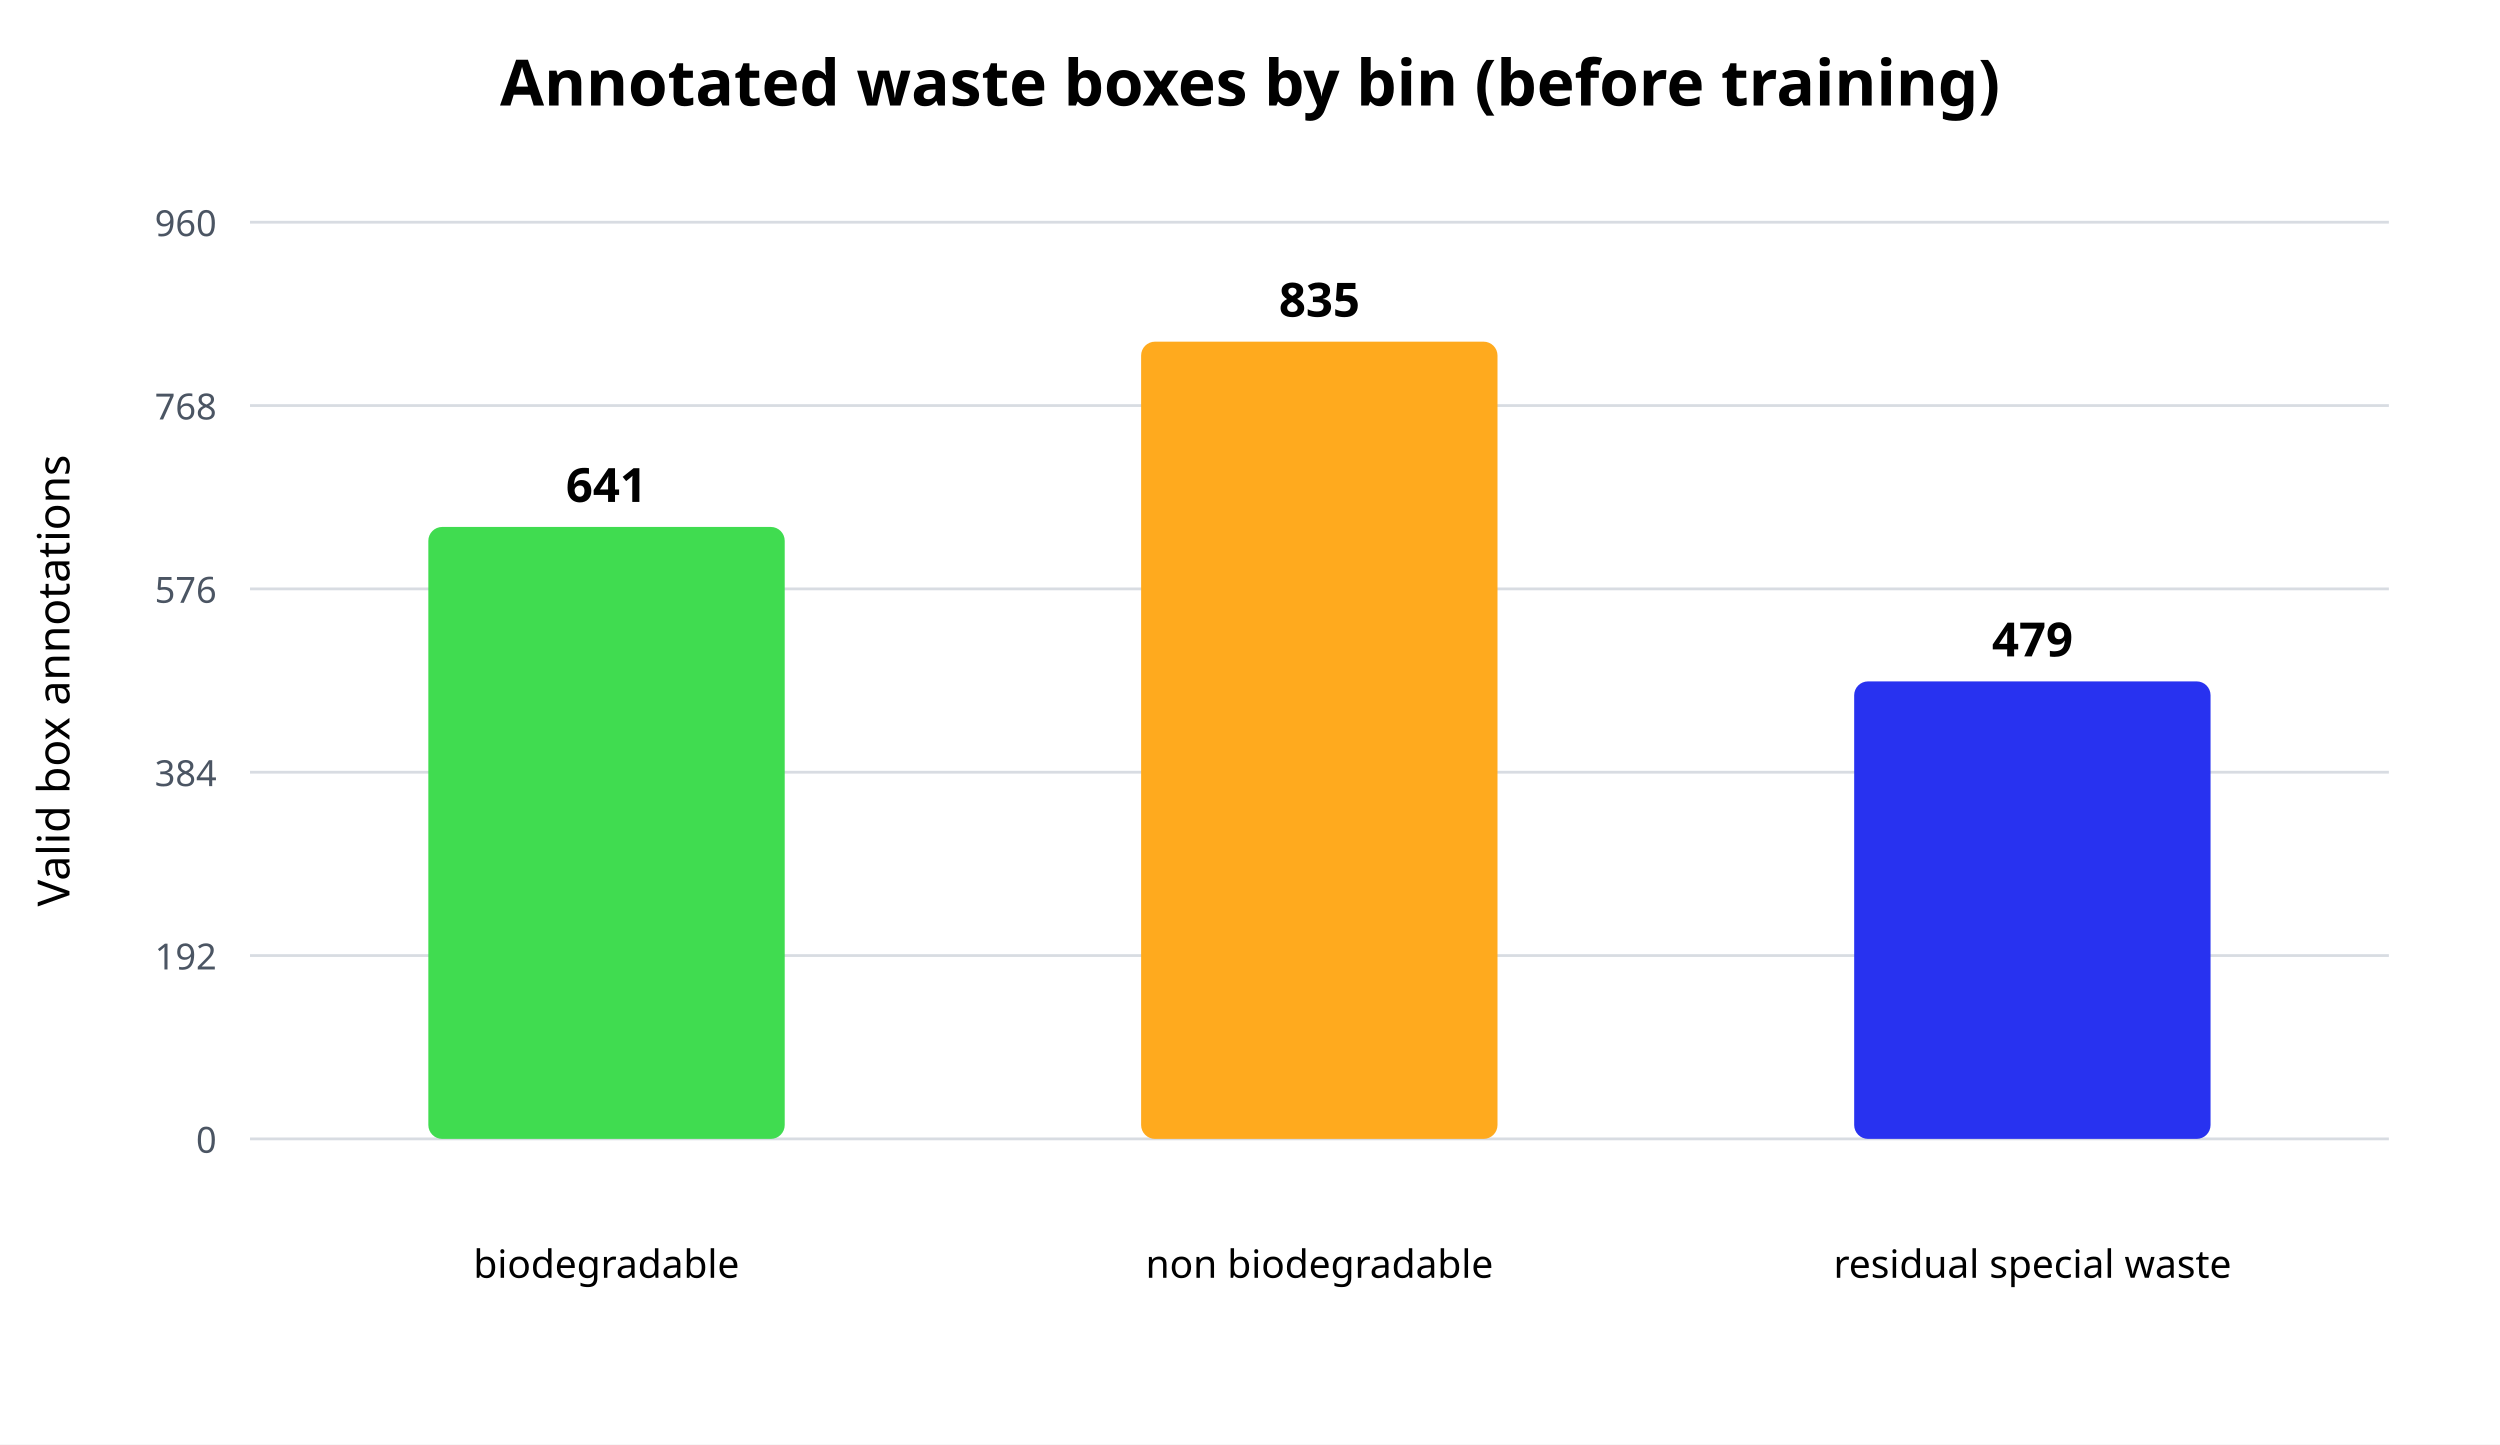
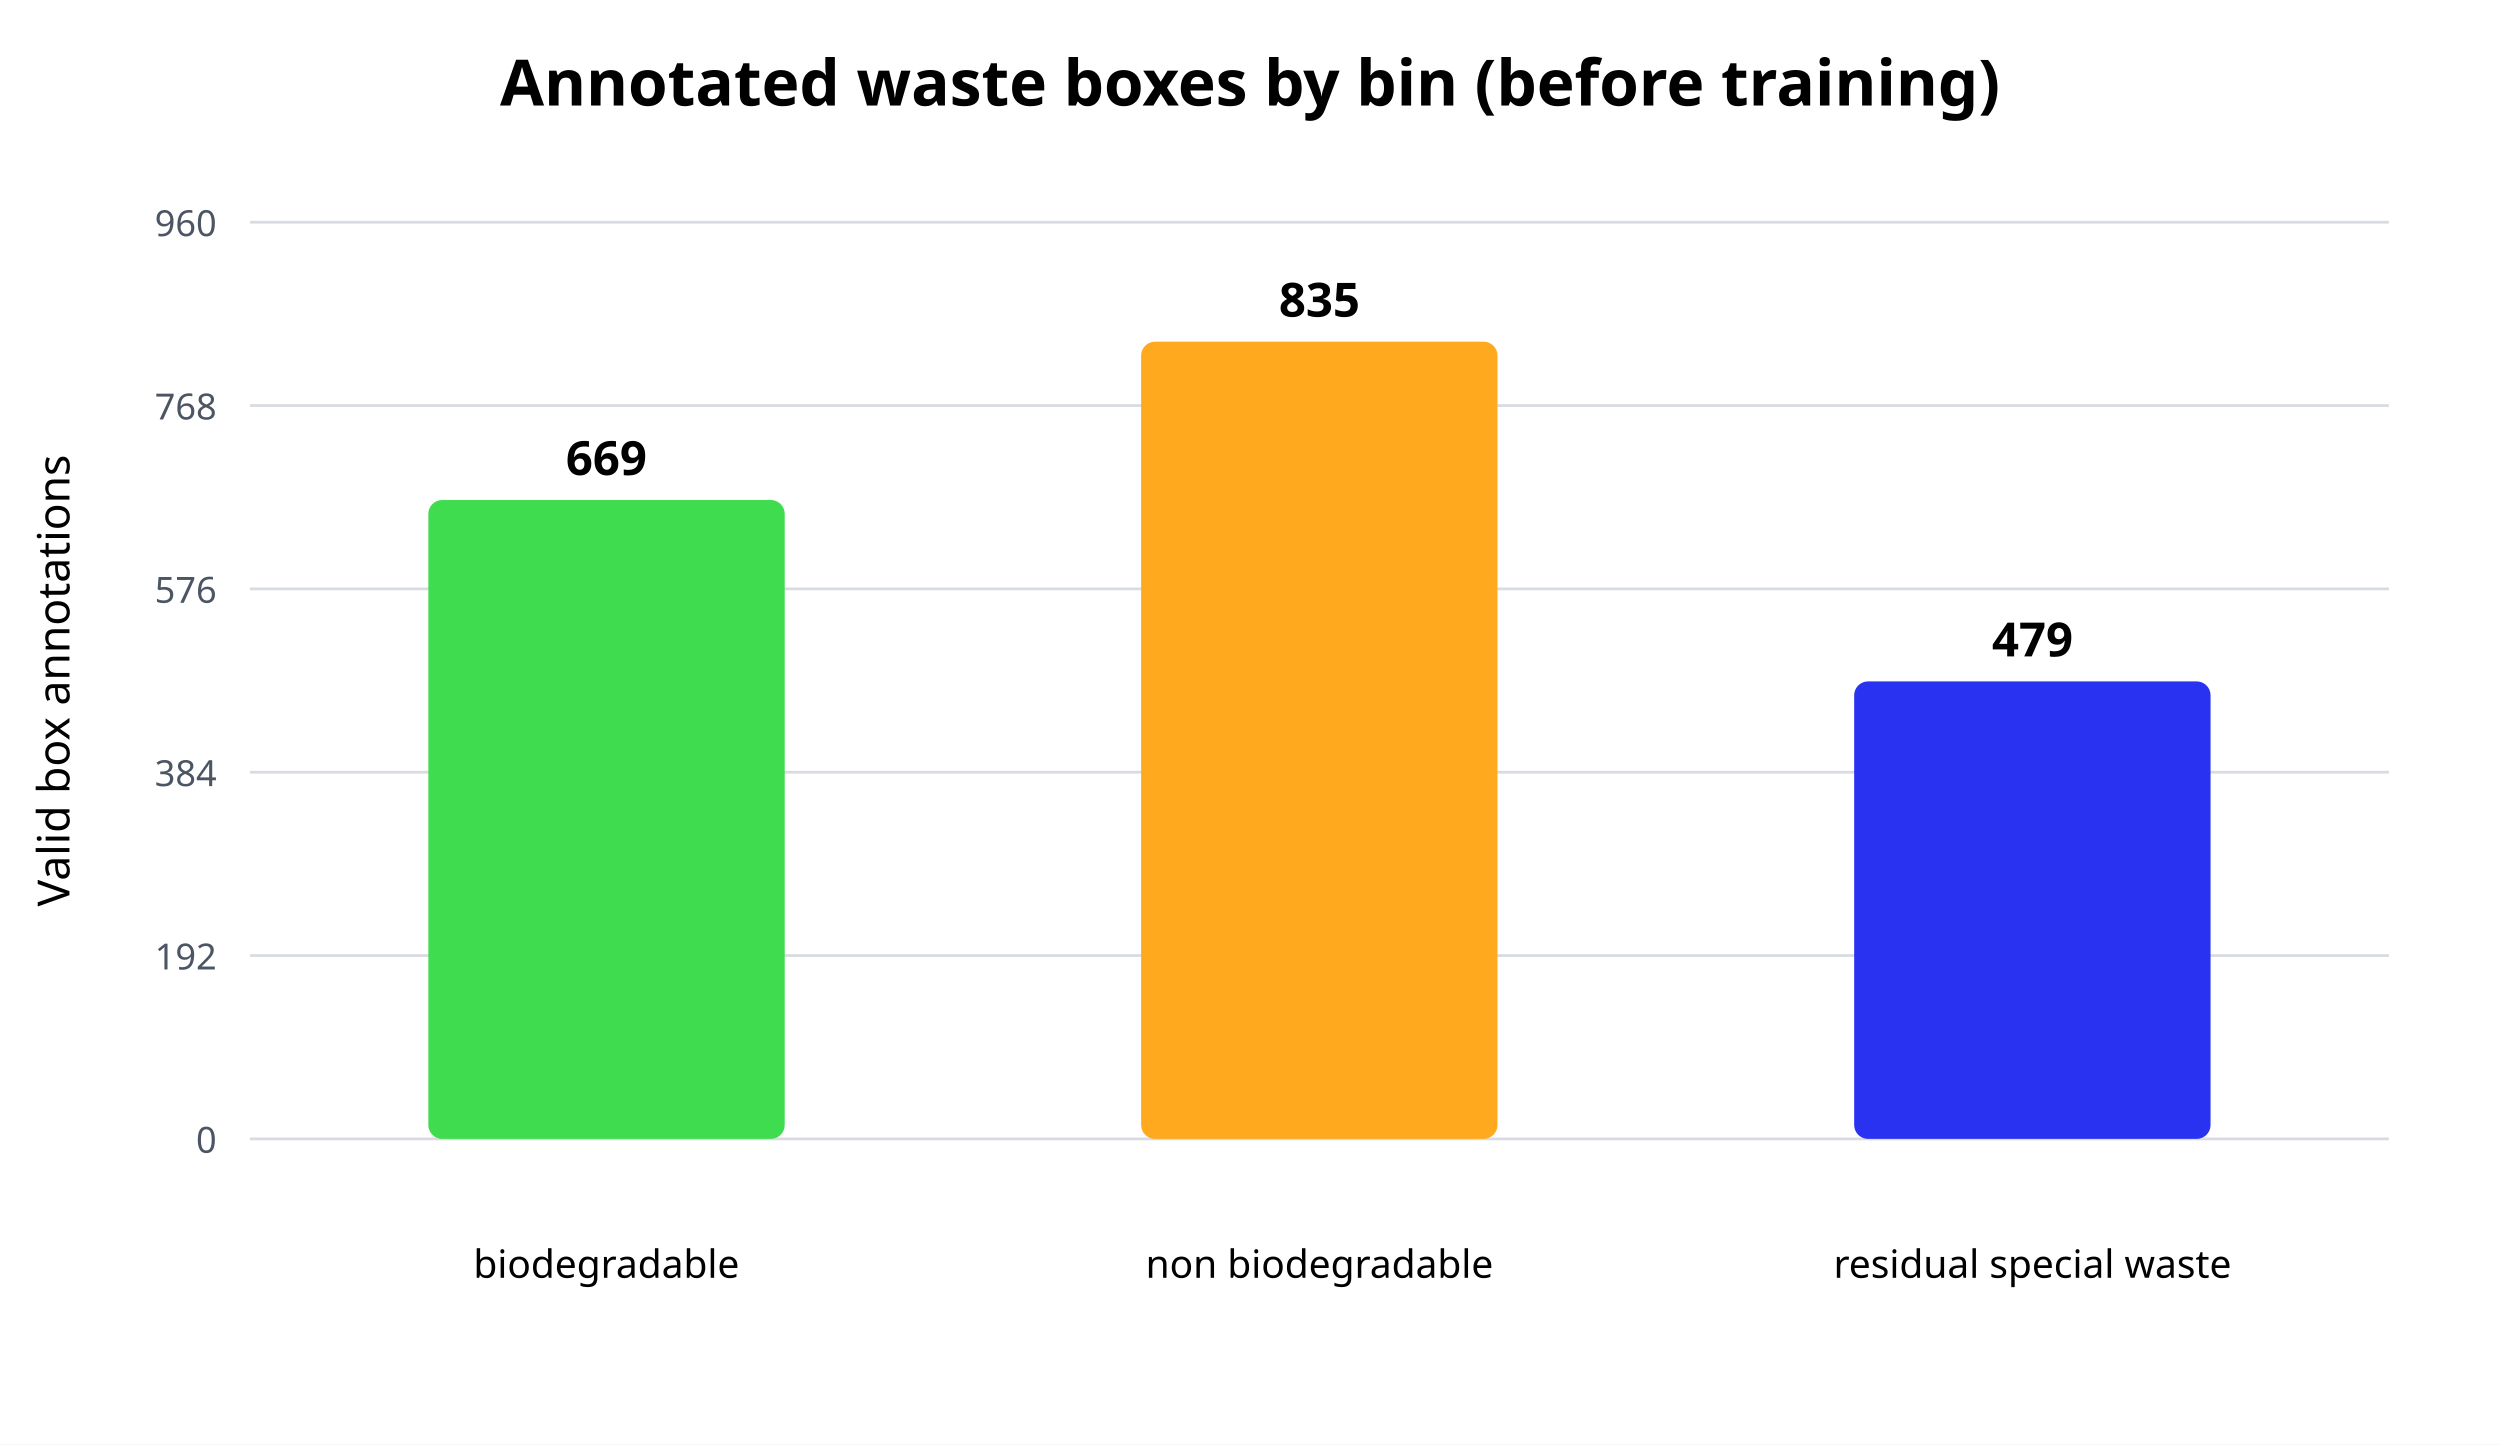
<svg xmlns="http://www.w3.org/2000/svg" width="900" height="520" viewBox="0 0 900 520">
  <rect width="100%" height="100%" fill="#ffffff" />
  <text x="450" y="38" text-anchor="middle" font-family="sans-serif" font-size="23" font-weight="bold">Annotated waste boxes by bin (before training)</text>
  <text x="25" y="245" transform="rotate(-90 25 245)" text-anchor="middle" font-family="sans-serif" font-size="16">Valid box annotations</text>
  <line x1="90" y1="410" x2="860" y2="410" stroke="#d8dce2" />
  <text x="78" y="415" text-anchor="end" font-family="sans-serif" font-size="13" fill="#4b5563">0</text>
  <line x1="90" y1="344" x2="860" y2="344" stroke="#d8dce2" />
  <text x="78" y="349" text-anchor="end" font-family="sans-serif" font-size="13" fill="#4b5563">192</text>
  <line x1="90" y1="278" x2="860" y2="278" stroke="#d8dce2" />
  <text x="78" y="283" text-anchor="end" font-family="sans-serif" font-size="13" fill="#4b5563">384</text>
  <line x1="90" y1="212" x2="860" y2="212" stroke="#d8dce2" />
  <text x="78" y="217" text-anchor="end" font-family="sans-serif" font-size="13" fill="#4b5563">576</text>
  <line x1="90" y1="146" x2="860" y2="146" stroke="#d8dce2" />
  <text x="78" y="151" text-anchor="end" font-family="sans-serif" font-size="13" fill="#4b5563">768</text>
  <line x1="90" y1="80" x2="860" y2="80" stroke="#d8dce2" />
  <text x="78" y="85" text-anchor="end" font-family="sans-serif" font-size="13" fill="#4b5563">960</text>
-   <rect x="154.2" y="189.7" width="128.3" height="220.3" rx="5" fill="#40dc50" />
-   <text x="218.3" y="180.7" text-anchor="middle" font-family="sans-serif" font-size="17" font-weight="bold">641</text>
+   <rect x="154.2" y="180.0" width="128.3" height="230.0" rx="5" fill="#40dc50" />
+   <text x="218.3" y="171.0" text-anchor="middle" font-family="sans-serif" font-size="17" font-weight="bold">669</text>
  <text x="218.3" y="460" text-anchor="middle" font-family="sans-serif" font-size="14">biodegradable</text>
  <rect x="410.8" y="123.0" width="128.3" height="287.0" rx="5" fill="#ffaa1e" />
  <text x="475.0" y="114.0" text-anchor="middle" font-family="sans-serif" font-size="17" font-weight="bold">835</text>
  <text x="475.0" y="460" text-anchor="middle" font-family="sans-serif" font-size="14">non biodegradable</text>
  <rect x="667.5" y="245.3" width="128.3" height="164.7" rx="5" fill="#2832f0" />
  <text x="731.7" y="236.3" text-anchor="middle" font-family="sans-serif" font-size="17" font-weight="bold">479</text>
  <text x="731.7" y="460" text-anchor="middle" font-family="sans-serif" font-size="14">residual special waste</text>
</svg>
